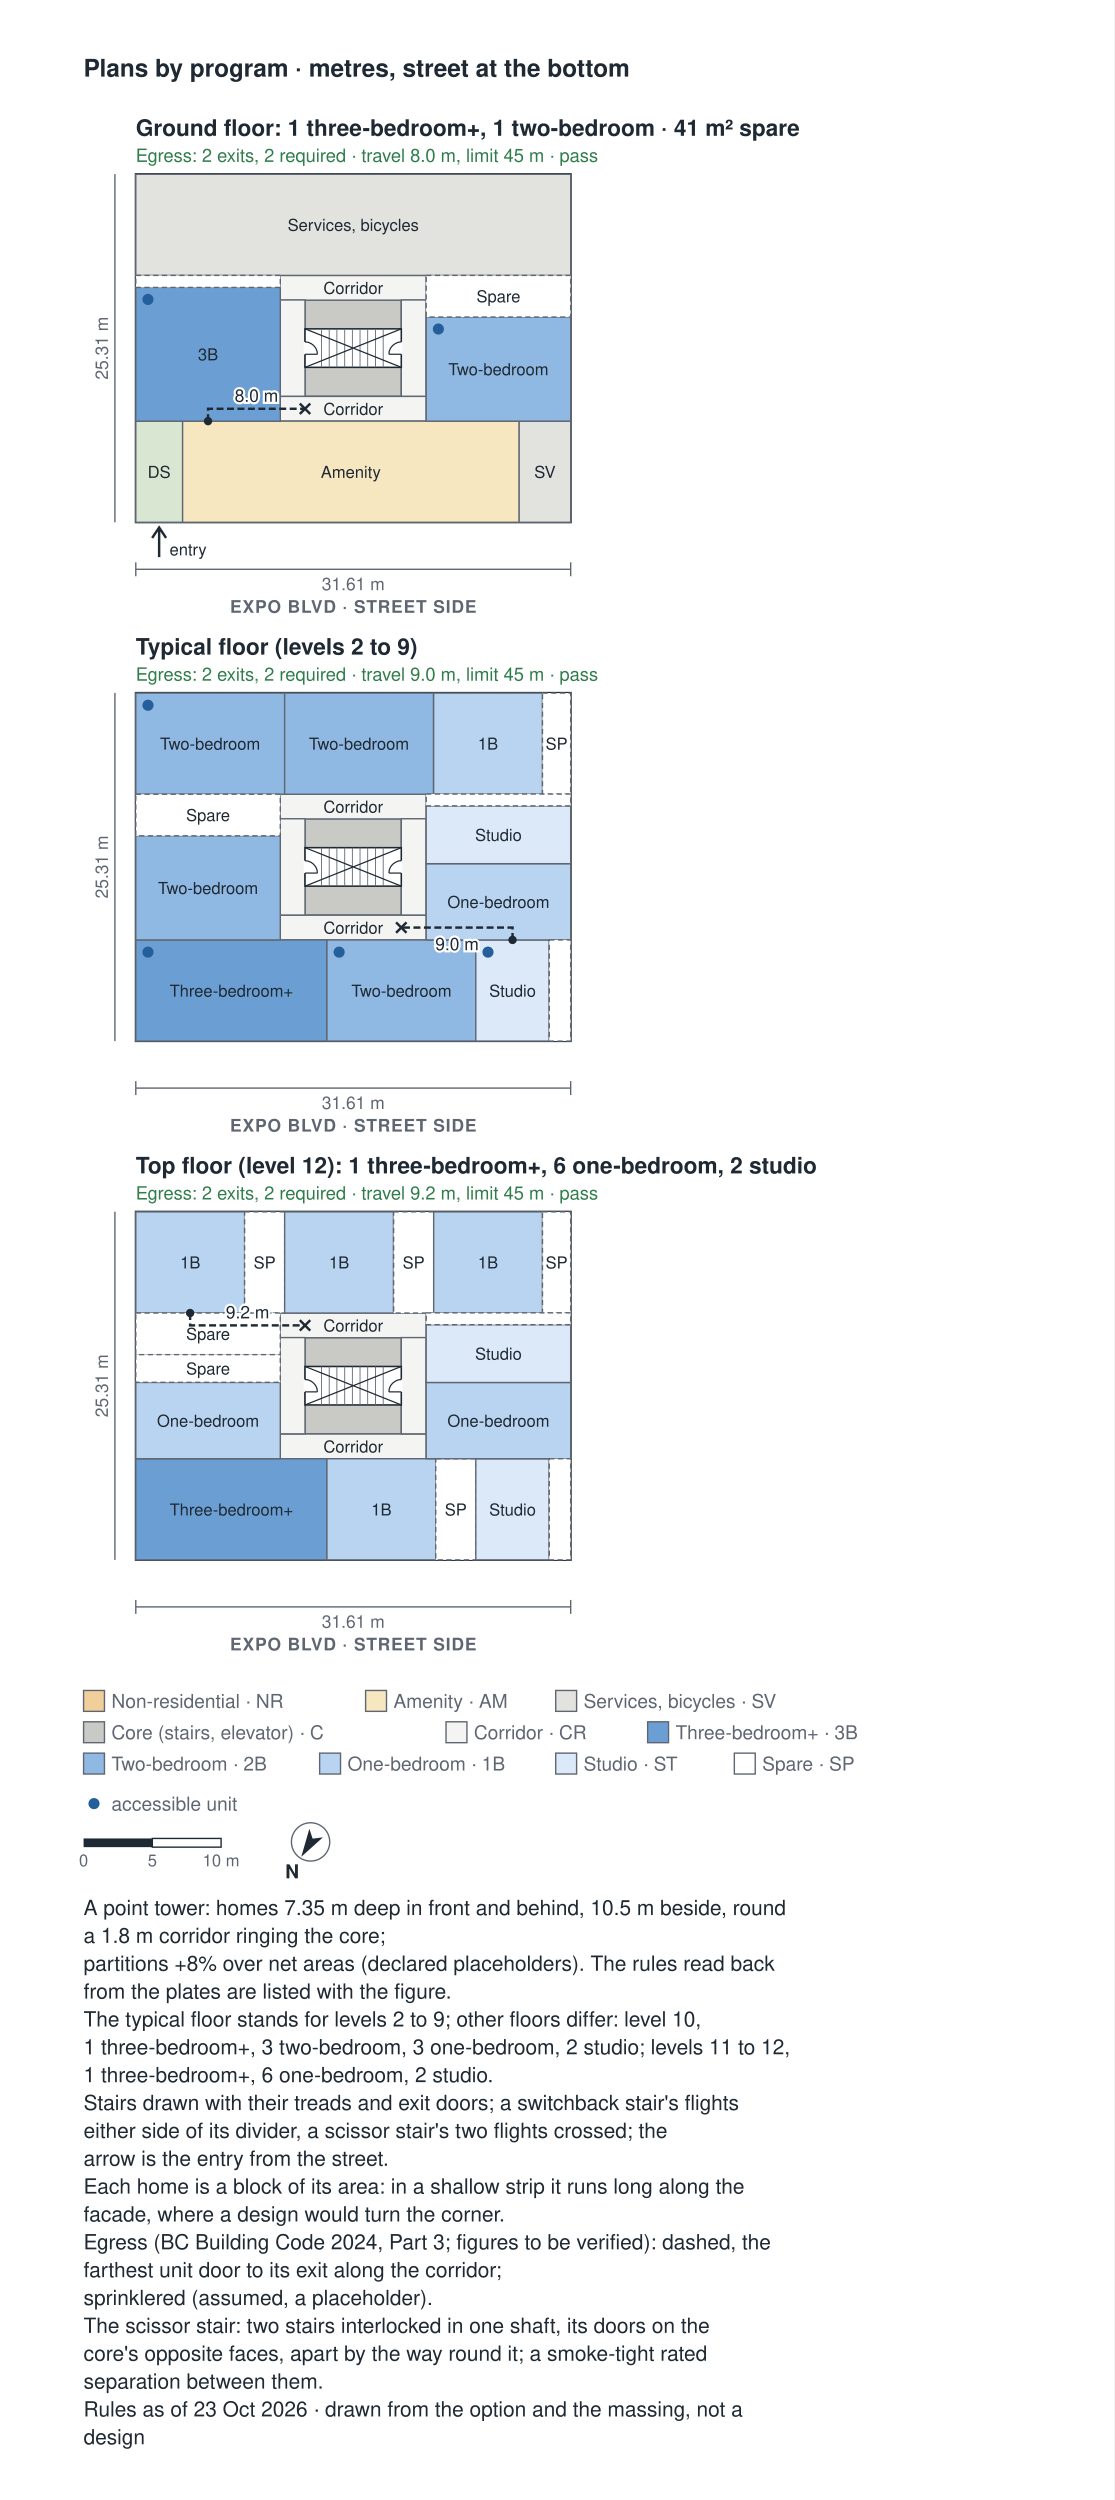
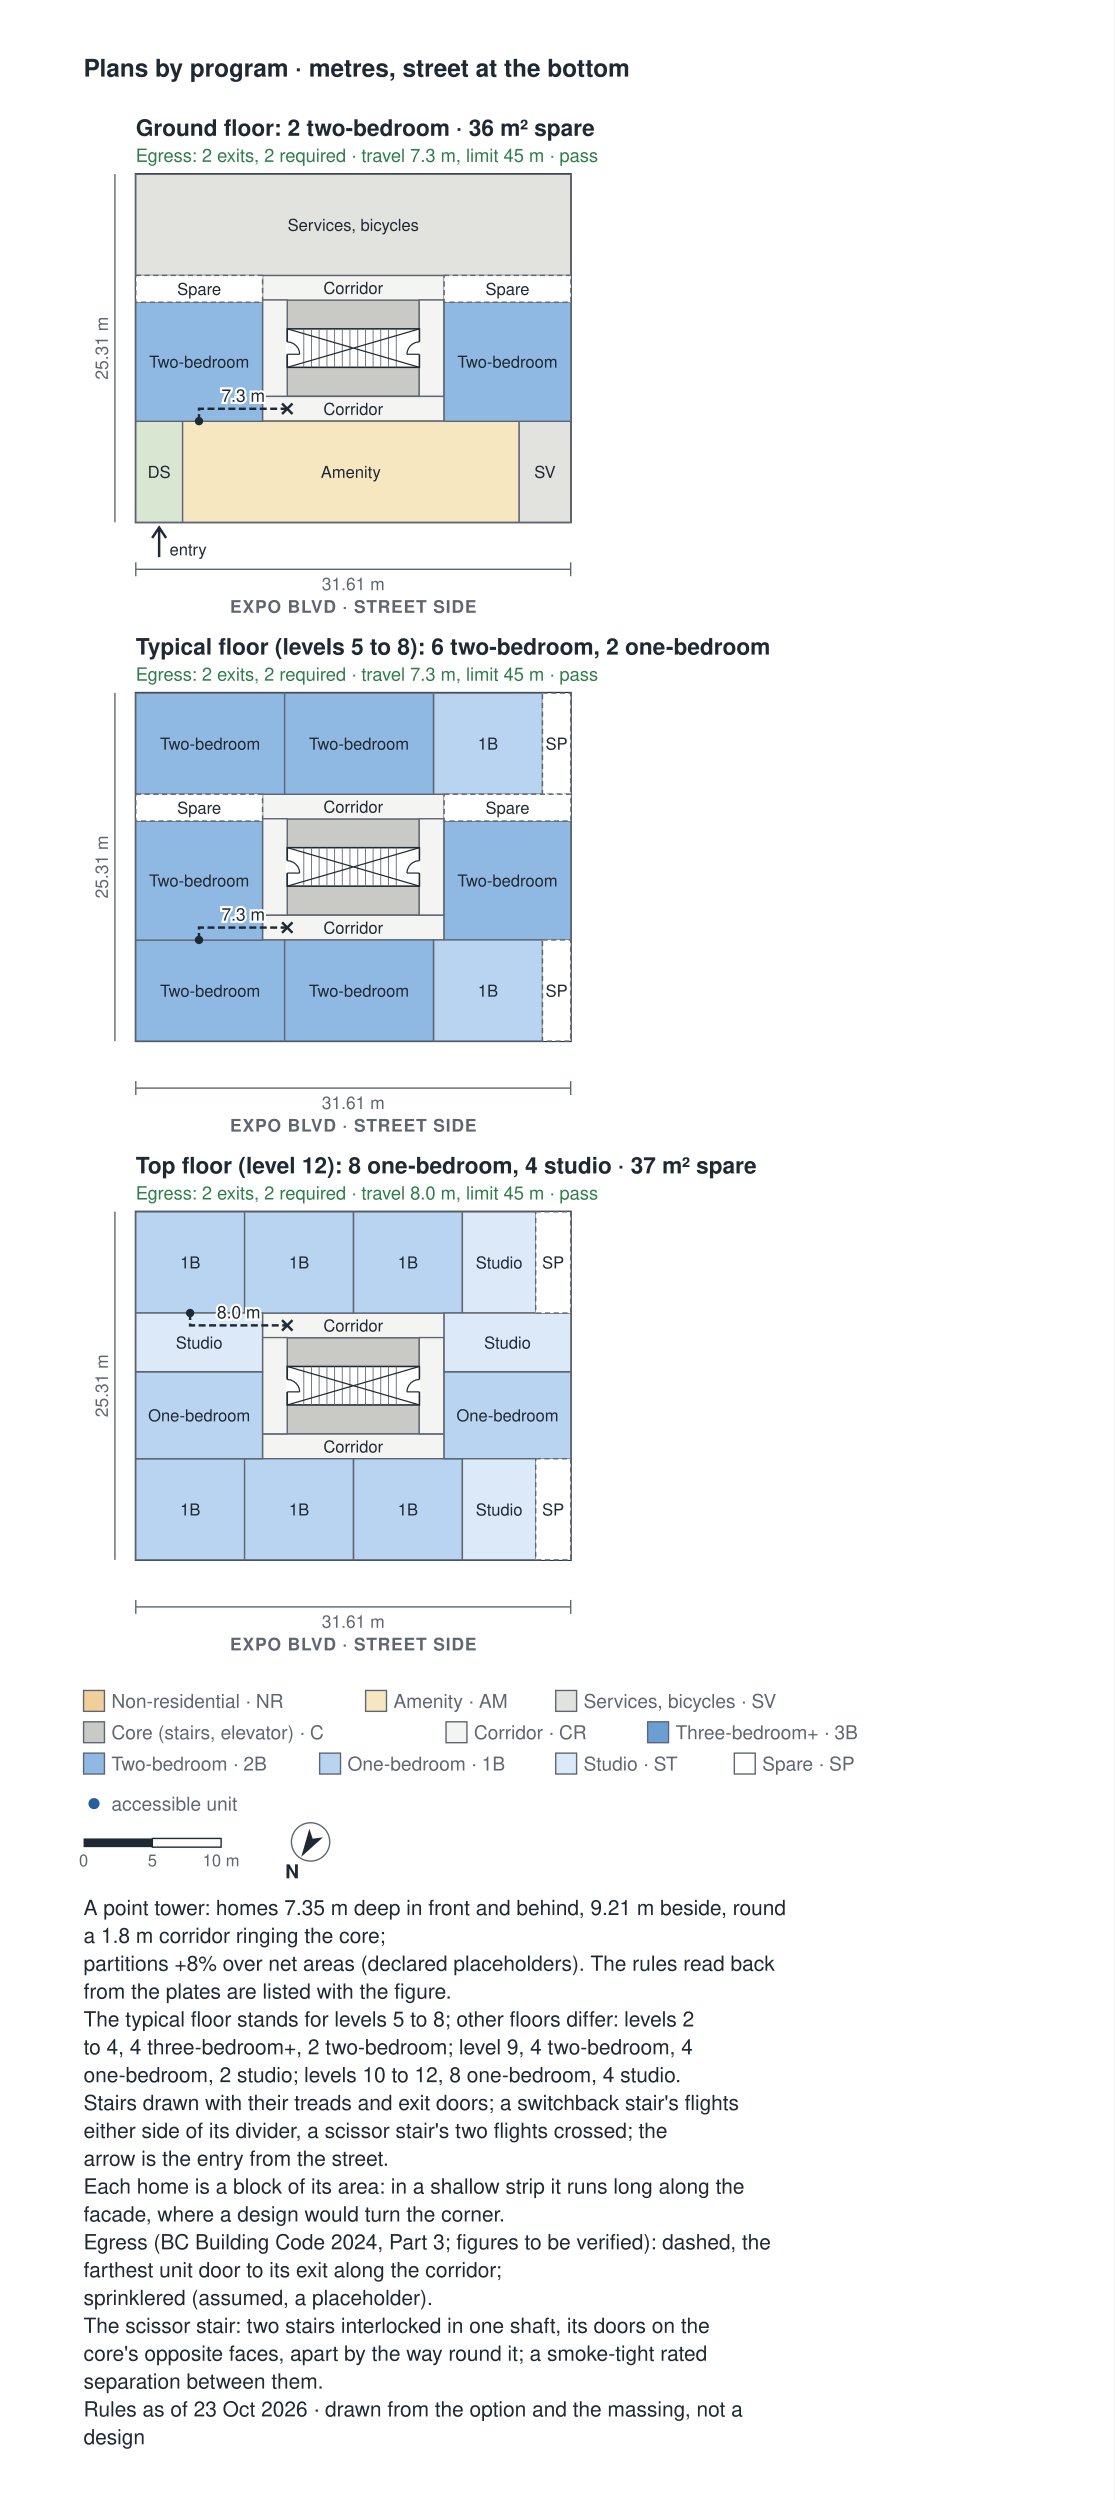
<svg xmlns="http://www.w3.org/2000/svg" width="640" height="1436" viewBox="0 0 640 1436" font-family="IBM Plex Sans, Helvetica, Arial, sans-serif" font-size="12" fill="#1f2933" role="img" aria-label="Floor plans by program">
  <rect width="100%" height="100%" fill="#ffffff" />
  <text x="48" y="44" font-size="14" font-weight="600">Plans by program · metres, street at the bottom</text>
-   <text x="78.0" y="78.0" font-size="13" font-weight="600">Ground floor: 1 three-bedroom+, 1 two-bedroom · 41 m² spare</text>
-   <text x="78.0" y="93.0" font-size="10.5" fill="#2f7d4a">Egress: 2 exits, 2 required · travel 8.0 m, limit 45 m · pass</text>
+   <text x="78.0" y="78.0" font-size="13" font-weight="600">Ground floor: 2 two-bedroom · 36 m² spare</text>
+   <text x="78.0" y="93.0" font-size="10.5" fill="#2f7d4a">Egress: 2 exits, 2 required · travel 7.3 m, limit 45 m · pass</text>
  <rect x="78.0" y="100.0" width="249.8" height="200.0" fill="#f4f4f2" stroke="#1f2933" stroke-width="1.2" />
-   <rect x="175.2" y="172.3" width="55.3" height="55.3" fill="#c9c9c5" stroke="#5f6672" stroke-width="0.8" />
-   <rect x="161.0" y="227.7" width="83.8" height="14.2" fill="#f4f4f2" stroke="#5f6672" stroke-width="0.8" />
-   <rect x="161.0" y="158.2" width="83.8" height="14.2" fill="#f4f4f2" stroke="#5f6672" stroke-width="0.8" />
-   <rect x="161.0" y="172.3" width="14.2" height="55.3" fill="#f4f4f2" stroke="#5f6672" stroke-width="0.8" />
-   <rect x="230.5" y="172.3" width="14.2" height="55.3" fill="#f4f4f2" stroke="#5f6672" stroke-width="0.8" />
+   <rect x="165.0" y="172.3" width="75.9" height="55.3" fill="#c9c9c5" stroke="#5f6672" stroke-width="0.8" />
+   <rect x="150.8" y="227.7" width="104.3" height="14.2" fill="#f4f4f2" stroke="#5f6672" stroke-width="0.8" />
+   <rect x="150.8" y="158.2" width="104.3" height="14.2" fill="#f4f4f2" stroke="#5f6672" stroke-width="0.8" />
+   <rect x="150.8" y="172.3" width="14.2" height="55.3" fill="#f4f4f2" stroke="#5f6672" stroke-width="0.8" />
+   <rect x="240.8" y="172.3" width="14.2" height="55.3" fill="#f4f4f2" stroke="#5f6672" stroke-width="0.8" />
  <rect x="78.0" y="241.9" width="26.9" height="58.1" fill="#d9e6d2" stroke="#5f6672" stroke-width="0.8" />
  <rect x="104.9" y="241.9" width="193.4" height="58.1" fill="#f6e7c1" stroke="#5f6672" stroke-width="0.8" />
  <rect x="78.0" y="100.1" width="249.8" height="58.1" fill="#e2e2df" stroke="#5f6672" stroke-width="0.8" />
  <rect x="298.2" y="241.9" width="29.6" height="58.1" fill="#e2e2df" stroke="#5f6672" stroke-width="0.8" />
-   <rect x="78.0" y="165.0" width="83.0" height="76.9" fill="#6b9fd4" stroke="#5f6672" stroke-width="0.8" />
-   <rect x="244.8" y="182.0" width="83.0" height="59.9" fill="#8fb8e3" stroke="#5f6672" stroke-width="0.8" />
-   <rect x="78.0" y="158.2" width="83.0" height="6.9" fill="#ffffff" stroke="#5f6672" stroke-width="0.8" stroke-dasharray="3 2" />
-   <rect x="244.8" y="158.2" width="83.0" height="23.9" fill="#ffffff" stroke="#5f6672" stroke-width="0.8" stroke-dasharray="3 2" />
-   <rect x="175.2" y="188.9" width="55.3" height="22.1" fill="#ffffff" stroke="#1f2933" stroke-width="0.9" />
-   <path d="M184.7 188.9v22.1M189.1 188.9v22.1M193.5 188.9v22.1M198.0 188.9v22.1M202.4 188.9v22.1M206.8 188.9v22.1M211.2 188.9v22.1M215.7 188.9v22.1M220.1 188.9v22.1" stroke="#5f6672" stroke-width="0.5" fill="none" />
-   <path d="M175.2 188.9L230.5 211.0M175.2 211.0L230.5 188.9" stroke="#1f2933" stroke-width="0.7" fill="none" />
-   <line x1="175.2" y1="203.5" x2="175.2" y2="196.4" stroke="#ffffff" stroke-width="1.6" />
-   <path d="M182.3 203.5L175.2 203.5M175.2 196.4L177.0 196.6L178.8 197.4L180.2 198.5L181.4 200.0L182.1 201.7L182.3 203.5" stroke="#1f2933" stroke-width="0.7" fill="none" />
-   <line x1="230.5" y1="203.5" x2="230.5" y2="196.4" stroke="#ffffff" stroke-width="1.6" />
-   <path d="M223.4 203.5L230.5 203.5M230.5 196.4L228.7 196.6L227.0 197.4L225.5 198.5L224.3 200.0L223.6 201.7L223.4 203.5" stroke="#1f2933" stroke-width="0.7" fill="none" />
+   <rect x="78.0" y="173.6" width="72.8" height="68.4" fill="#8fb8e3" stroke="#5f6672" stroke-width="0.8" />
+   <rect x="255.1" y="173.6" width="72.8" height="68.4" fill="#8fb8e3" stroke="#5f6672" stroke-width="0.8" />
+   <rect x="78.0" y="158.2" width="72.8" height="15.4" fill="#ffffff" stroke="#5f6672" stroke-width="0.8" stroke-dasharray="3 2" />
+   <rect x="255.1" y="158.2" width="72.8" height="15.4" fill="#ffffff" stroke="#5f6672" stroke-width="0.8" stroke-dasharray="3 2" />
+   <rect x="165.0" y="188.9" width="75.9" height="22.1" fill="#ffffff" stroke="#1f2933" stroke-width="0.9" />
+   <path d="M174.5 188.9v22.1M178.9 188.9v22.1M183.3 188.9v22.1M187.8 188.9v22.1M192.2 188.9v22.1M196.6 188.9v22.1M201.0 188.9v22.1M205.5 188.9v22.1M209.9 188.9v22.1M214.3 188.9v22.1M218.7 188.9v22.1M223.2 188.9v22.1M227.6 188.9v22.1" stroke="#5f6672" stroke-width="0.5" fill="none" />
+   <path d="M165.0 188.9L240.9 211.0M165.0 211.0L240.9 188.9" stroke="#1f2933" stroke-width="0.7" fill="none" />
+   <line x1="165.0" y1="203.5" x2="165.0" y2="196.4" stroke="#ffffff" stroke-width="1.6" />
+   <path d="M172.1 203.5L165.0 203.5M165.0 196.4L166.8 196.6L168.6 197.4L170.0 198.5L171.2 200.0L171.9 201.7L172.1 203.5" stroke="#1f2933" stroke-width="0.7" fill="none" />
+   <line x1="240.9" y1="203.5" x2="240.9" y2="196.4" stroke="#ffffff" stroke-width="1.6" />
+   <path d="M233.7 203.5L240.9 203.5M240.9 196.4L239.0 196.6L237.3 197.4L235.8 198.5L234.7 200.0L234.0 201.7L233.7 203.5" stroke="#1f2933" stroke-width="0.7" fill="none" />
  <text x="202.9" y="238.3" font-size="9.5" text-anchor="middle" fill="#1f2933">Corridor</text>
  <text x="202.9" y="168.8" font-size="9.5" text-anchor="middle" fill="#1f2933">Corridor</text>
  <text x="91.4" y="274.5" font-size="9.5" text-anchor="middle" fill="#1f2933">DS</text>
  <text x="201.5" y="274.5" font-size="9.5" text-anchor="middle" fill="#1f2933">Amenity</text>
  <text x="202.9" y="132.6" font-size="9.5" text-anchor="middle" fill="#1f2933">Services, bicycles</text>
  <text x="313.0" y="274.5" font-size="9.5" text-anchor="middle" fill="#1f2933">SV</text>
-   <circle cx="85.0" cy="172.0" r="3.2" fill="#245f9c" />
-   <text x="119.5" y="207.0" font-size="9.5" text-anchor="middle" fill="#1f2933">3B</text>
-   <circle cx="251.8" cy="189.0" r="3.2" fill="#245f9c" />
-   <text x="286.3" y="215.5" font-size="9.5" text-anchor="middle" fill="#1f2933">Two-bedroom</text>
-   <text x="286.3" y="173.6" font-size="9.5" text-anchor="middle" fill="#1f2933">Spare</text>
-   <polyline points="119.5,241.9 119.5,234.8 175.2,234.8" fill="none" stroke="#1f2933" stroke-width="1.4" stroke-dasharray="4 2" />
-   <circle cx="119.5" cy="241.9" r="2.4" fill="#1f2933" />
-   <path d="M 172.2 231.8 L 178.2 237.8 M 172.2 237.8 L 178.2 231.8" stroke="#1f2933" stroke-width="1.4" />
-   <text x="147.3" y="230.8" font-size="10" text-anchor="middle" fill="#1f2933" stroke="#ffffff" stroke-width="2.5" paint-order="stroke">8.0 m</text>
+   <text x="114.4" y="211.2" font-size="9.5" text-anchor="middle" fill="#1f2933">Two-bedroom</text>
+   <text x="291.5" y="211.2" font-size="9.5" text-anchor="middle" fill="#1f2933">Two-bedroom</text>
+   <text x="114.4" y="169.4" font-size="9.5" text-anchor="middle" fill="#1f2933">Spare</text>
+   <text x="291.5" y="169.4" font-size="9.5" text-anchor="middle" fill="#1f2933">Spare</text>
+   <polyline points="114.3,241.9 114.3,234.8 165.0,234.8" fill="none" stroke="#1f2933" stroke-width="1.4" stroke-dasharray="4 2" />
+   <circle cx="114.3" cy="241.9" r="2.4" fill="#1f2933" />
+   <path d="M 162.0 231.8 L 168.0 237.8 M 162.0 237.8 L 168.0 231.8" stroke="#1f2933" stroke-width="1.4" />
+   <text x="139.7" y="230.8" font-size="10" text-anchor="middle" fill="#1f2933" stroke="#ffffff" stroke-width="2.5" paint-order="stroke">7.3 m</text>
  <path d="M91.4 320.0V303.0M87.4 309.0L91.4 303.0L95.4 309.0" stroke="#1f2933" stroke-width="1.4" fill="none" />
  <text x="97.4" y="319.0" font-size="9.5" fill="#1f2933">entry</text>
  <path d="M78.0 327.0H327.8M78.0 323.0V331.0M327.8 323.0V331.0" stroke="#5f6672" stroke-width="0.8" fill="none" />
  <text x="202.9" y="339.0" font-size="10" text-anchor="middle" fill="#5f6672">31.61 m</text>
  <text x="202.9" y="352.0" font-size="10" font-weight="600" letter-spacing="0.5" text-anchor="middle" fill="#5f6672">EXPO BLVD · STREET SIDE</text>
  <line x1="66.0" y1="100.0" x2="66.0" y2="300.0" stroke="#5f6672" stroke-width="0.8" />
  <text x="62.0" y="200.0" font-size="10" text-anchor="middle" fill="#5f6672" transform="rotate(-90 62.0 200.0)">25.31 m</text>
-   <text x="78.0" y="376.0" font-size="13" font-weight="600">Typical floor (levels 2 to 9)</text>
-   <text x="78.0" y="391.0" font-size="10.5" fill="#2f7d4a">Egress: 2 exits, 2 required · travel 9.0 m, limit 45 m · pass</text>
+   <text x="78.0" y="376.0" font-size="13" font-weight="600">Typical floor (levels 5 to 8): 6 two-bedroom, 2 one-bedroom</text>
+   <text x="78.0" y="391.0" font-size="10.5" fill="#2f7d4a">Egress: 2 exits, 2 required · travel 7.3 m, limit 45 m · pass</text>
  <rect x="78.0" y="398.0" width="249.8" height="200.0" fill="#f4f4f2" stroke="#1f2933" stroke-width="1.2" />
-   <rect x="175.2" y="470.3" width="55.3" height="55.3" fill="#c9c9c5" stroke="#5f6672" stroke-width="0.8" />
-   <rect x="161.0" y="525.7" width="83.8" height="14.2" fill="#f4f4f2" stroke="#5f6672" stroke-width="0.8" />
-   <rect x="161.0" y="456.2" width="83.8" height="14.2" fill="#f4f4f2" stroke="#5f6672" stroke-width="0.8" />
-   <rect x="161.0" y="470.3" width="14.2" height="55.3" fill="#f4f4f2" stroke="#5f6672" stroke-width="0.8" />
-   <rect x="230.5" y="470.3" width="14.2" height="55.3" fill="#f4f4f2" stroke="#5f6672" stroke-width="0.8" />
-   <rect x="78.0" y="539.9" width="109.8" height="58.1" fill="#6b9fd4" stroke="#5f6672" stroke-width="0.8" />
-   <rect x="187.8" y="539.9" width="85.5" height="58.1" fill="#8fb8e3" stroke="#5f6672" stroke-width="0.8" />
-   <rect x="273.3" y="539.9" width="42.1" height="58.1" fill="#dbe9f8" stroke="#5f6672" stroke-width="0.8" />
+   <rect x="165.0" y="470.3" width="75.9" height="55.3" fill="#c9c9c5" stroke="#5f6672" stroke-width="0.8" />
+   <rect x="150.8" y="525.7" width="104.3" height="14.2" fill="#f4f4f2" stroke="#5f6672" stroke-width="0.8" />
+   <rect x="150.8" y="456.2" width="104.3" height="14.2" fill="#f4f4f2" stroke="#5f6672" stroke-width="0.8" />
+   <rect x="150.8" y="470.3" width="14.2" height="55.3" fill="#f4f4f2" stroke="#5f6672" stroke-width="0.8" />
+   <rect x="240.8" y="470.3" width="14.2" height="55.3" fill="#f4f4f2" stroke="#5f6672" stroke-width="0.8" />
+   <rect x="78.0" y="539.9" width="85.5" height="58.1" fill="#8fb8e3" stroke="#5f6672" stroke-width="0.8" />
+   <rect x="163.5" y="539.9" width="85.5" height="58.1" fill="#8fb8e3" stroke="#5f6672" stroke-width="0.8" />
  <rect x="78.0" y="398.1" width="85.5" height="58.1" fill="#8fb8e3" stroke="#5f6672" stroke-width="0.8" />
  <rect x="163.5" y="398.1" width="85.5" height="58.1" fill="#8fb8e3" stroke="#5f6672" stroke-width="0.8" />
+   <rect x="78.0" y="471.6" width="72.8" height="68.4" fill="#8fb8e3" stroke="#5f6672" stroke-width="0.8" />
+   <rect x="255.1" y="471.6" width="72.8" height="68.4" fill="#8fb8e3" stroke="#5f6672" stroke-width="0.8" />
+   <rect x="249.1" y="539.9" width="62.5" height="58.1" fill="#b9d4f0" stroke="#5f6672" stroke-width="0.8" />
  <rect x="249.1" y="398.1" width="62.5" height="58.1" fill="#b9d4f0" stroke="#5f6672" stroke-width="0.8" />
-   <rect x="78.0" y="480.0" width="83.0" height="59.9" fill="#8fb8e3" stroke="#5f6672" stroke-width="0.8" />
-   <rect x="244.8" y="496.1" width="83.0" height="43.8" fill="#b9d4f0" stroke="#5f6672" stroke-width="0.8" />
-   <rect x="244.8" y="462.9" width="83.0" height="33.2" fill="#dbe9f8" stroke="#5f6672" stroke-width="0.8" />
-   <rect x="315.5" y="539.9" width="12.3" height="58.1" fill="#ffffff" stroke="#5f6672" stroke-width="0.8" stroke-dasharray="3 2" />
+   <rect x="311.6" y="539.9" width="16.2" height="58.1" fill="#ffffff" stroke="#5f6672" stroke-width="0.8" stroke-dasharray="3 2" />
  <rect x="311.6" y="398.1" width="16.2" height="58.1" fill="#ffffff" stroke="#5f6672" stroke-width="0.8" stroke-dasharray="3 2" />
-   <rect x="78.0" y="456.2" width="83.0" height="23.9" fill="#ffffff" stroke="#5f6672" stroke-width="0.8" stroke-dasharray="3 2" />
-   <rect x="244.8" y="456.1" width="83.0" height="6.8" fill="#ffffff" stroke="#5f6672" stroke-width="0.8" stroke-dasharray="3 2" />
-   <rect x="175.2" y="486.9" width="55.3" height="22.1" fill="#ffffff" stroke="#1f2933" stroke-width="0.9" />
-   <path d="M184.7 486.9v22.1M189.1 486.9v22.1M193.5 486.9v22.1M198.0 486.9v22.1M202.4 486.9v22.1M206.8 486.9v22.1M211.2 486.9v22.1M215.7 486.9v22.1M220.1 486.9v22.1" stroke="#5f6672" stroke-width="0.5" fill="none" />
-   <path d="M175.2 486.9L230.5 509.0M175.2 509.0L230.5 486.9" stroke="#1f2933" stroke-width="0.7" fill="none" />
-   <line x1="175.2" y1="501.5" x2="175.2" y2="494.4" stroke="#ffffff" stroke-width="1.6" />
-   <path d="M182.3 501.5L175.2 501.5M175.2 494.4L177.0 494.6L178.8 495.4L180.2 496.5L181.4 498.0L182.1 499.7L182.3 501.5" stroke="#1f2933" stroke-width="0.7" fill="none" />
-   <line x1="230.5" y1="501.5" x2="230.5" y2="494.4" stroke="#ffffff" stroke-width="1.6" />
-   <path d="M223.4 501.5L230.5 501.5M230.5 494.4L228.7 494.6L227.0 495.4L225.5 496.5L224.3 498.0L223.6 499.7L223.4 501.5" stroke="#1f2933" stroke-width="0.7" fill="none" />
+   <rect x="78.0" y="456.2" width="72.8" height="15.4" fill="#ffffff" stroke="#5f6672" stroke-width="0.8" stroke-dasharray="3 2" />
+   <rect x="255.1" y="456.2" width="72.8" height="15.4" fill="#ffffff" stroke="#5f6672" stroke-width="0.8" stroke-dasharray="3 2" />
+   <rect x="165.0" y="486.9" width="75.9" height="22.1" fill="#ffffff" stroke="#1f2933" stroke-width="0.9" />
+   <path d="M174.5 486.9v22.1M178.9 486.9v22.1M183.3 486.9v22.1M187.8 486.9v22.1M192.2 486.9v22.1M196.6 486.9v22.1M201.0 486.9v22.1M205.5 486.9v22.1M209.9 486.9v22.1M214.3 486.9v22.1M218.7 486.9v22.1M223.2 486.9v22.1M227.6 486.9v22.1" stroke="#5f6672" stroke-width="0.5" fill="none" />
+   <path d="M165.0 486.9L240.9 509.0M165.0 509.0L240.9 486.9" stroke="#1f2933" stroke-width="0.7" fill="none" />
+   <line x1="165.0" y1="501.5" x2="165.0" y2="494.4" stroke="#ffffff" stroke-width="1.6" />
+   <path d="M172.1 501.5L165.0 501.5M165.0 494.4L166.8 494.6L168.6 495.4L170.0 496.5L171.2 498.0L171.9 499.7L172.1 501.5" stroke="#1f2933" stroke-width="0.7" fill="none" />
+   <line x1="240.9" y1="501.5" x2="240.9" y2="494.4" stroke="#ffffff" stroke-width="1.6" />
+   <path d="M233.7 501.5L240.9 501.5M240.9 494.4L239.0 494.6L237.3 495.4L235.8 496.5L234.7 498.0L234.0 499.7L233.7 501.5" stroke="#1f2933" stroke-width="0.7" fill="none" />
  <text x="202.9" y="536.3" font-size="9.5" text-anchor="middle" fill="#1f2933">Corridor</text>
  <text x="202.9" y="466.8" font-size="9.5" text-anchor="middle" fill="#1f2933">Corridor</text>
-   <circle cx="85.0" cy="546.9" r="3.2" fill="#245f9c" />
-   <text x="132.9" y="572.5" font-size="9.5" text-anchor="middle" fill="#1f2933">Three-bedroom+</text>
-   <circle cx="194.8" cy="546.9" r="3.2" fill="#245f9c" />
-   <text x="230.6" y="572.5" font-size="9.5" text-anchor="middle" fill="#1f2933">Two-bedroom</text>
-   <circle cx="280.3" cy="546.9" r="3.2" fill="#245f9c" />
-   <text x="294.4" y="572.5" font-size="9.5" text-anchor="middle" fill="#1f2933">Studio</text>
-   <circle cx="85.0" cy="405.1" r="3.2" fill="#245f9c" />
+   <text x="120.7" y="572.5" font-size="9.5" text-anchor="middle" fill="#1f2933">Two-bedroom</text>
+   <text x="206.2" y="572.5" font-size="9.5" text-anchor="middle" fill="#1f2933">Two-bedroom</text>
  <text x="120.7" y="430.6" font-size="9.5" text-anchor="middle" fill="#1f2933">Two-bedroom</text>
  <text x="206.2" y="430.6" font-size="9.5" text-anchor="middle" fill="#1f2933">Two-bedroom</text>
+   <text x="114.4" y="509.2" font-size="9.5" text-anchor="middle" fill="#1f2933">Two-bedroom</text>
+   <text x="291.5" y="509.2" font-size="9.5" text-anchor="middle" fill="#1f2933">Two-bedroom</text>
+   <text x="280.3" y="572.5" font-size="9.5" text-anchor="middle" fill="#1f2933">1B</text>
  <text x="280.3" y="430.6" font-size="9.5" text-anchor="middle" fill="#1f2933">1B</text>
-   <text x="119.5" y="513.5" font-size="9.5" text-anchor="middle" fill="#1f2933">Two-bedroom</text>
-   <text x="286.3" y="521.5" font-size="9.5" text-anchor="middle" fill="#1f2933">One-bedroom</text>
-   <text x="286.3" y="483.0" font-size="9.5" text-anchor="middle" fill="#1f2933">Studio</text>
+   <text x="319.7" y="572.5" font-size="9.5" text-anchor="middle" fill="#1f2933">SP</text>
  <text x="319.7" y="430.6" font-size="9.5" text-anchor="middle" fill="#1f2933">SP</text>
-   <text x="119.5" y="471.6" font-size="9.5" text-anchor="middle" fill="#1f2933">Spare</text>
-   <polyline points="294.4,539.9 294.4,532.8 230.5,532.8" fill="none" stroke="#1f2933" stroke-width="1.4" stroke-dasharray="4 2" />
-   <circle cx="294.4" cy="539.9" r="2.4" fill="#1f2933" />
-   <path d="M 227.5 529.8 L 233.5 535.8 M 227.5 535.8 L 233.5 529.8" stroke="#1f2933" stroke-width="1.4" />
-   <text x="262.5" y="545.8" font-size="10" text-anchor="middle" fill="#1f2933" stroke="#ffffff" stroke-width="2.5" paint-order="stroke">9.0 m</text>
+   <text x="114.4" y="467.4" font-size="9.5" text-anchor="middle" fill="#1f2933">Spare</text>
+   <text x="291.5" y="467.4" font-size="9.5" text-anchor="middle" fill="#1f2933">Spare</text>
+   <polyline points="114.3,539.9 114.3,532.8 165.0,532.8" fill="none" stroke="#1f2933" stroke-width="1.4" stroke-dasharray="4 2" />
+   <circle cx="114.3" cy="539.9" r="2.4" fill="#1f2933" />
+   <path d="M 162.0 529.8 L 168.0 535.8 M 162.0 535.8 L 168.0 529.8" stroke="#1f2933" stroke-width="1.4" />
+   <text x="139.7" y="528.8" font-size="10" text-anchor="middle" fill="#1f2933" stroke="#ffffff" stroke-width="2.5" paint-order="stroke">7.3 m</text>
  <path d="M78.0 625.0H327.8M78.0 621.0V629.0M327.8 621.0V629.0" stroke="#5f6672" stroke-width="0.8" fill="none" />
  <text x="202.9" y="637.0" font-size="10" text-anchor="middle" fill="#5f6672">31.61 m</text>
  <text x="202.9" y="650.0" font-size="10" font-weight="600" letter-spacing="0.5" text-anchor="middle" fill="#5f6672">EXPO BLVD · STREET SIDE</text>
  <line x1="66.0" y1="398.0" x2="66.0" y2="598.0" stroke="#5f6672" stroke-width="0.8" />
  <text x="62.0" y="498.0" font-size="10" text-anchor="middle" fill="#5f6672" transform="rotate(-90 62.0 498.0)">25.31 m</text>
-   <text x="78.0" y="674.0" font-size="13" font-weight="600">Top floor (level 12): 1 three-bedroom+, 6 one-bedroom, 2 studio</text>
-   <text x="78.0" y="689.0" font-size="10.5" fill="#2f7d4a">Egress: 2 exits, 2 required · travel 9.2 m, limit 45 m · pass</text>
+   <text x="78.0" y="674.0" font-size="13" font-weight="600">Top floor (level 12): 8 one-bedroom, 4 studio · 37 m² spare</text>
+   <text x="78.0" y="689.0" font-size="10.5" fill="#2f7d4a">Egress: 2 exits, 2 required · travel 8.0 m, limit 45 m · pass</text>
  <rect x="78.0" y="696.0" width="249.8" height="200.0" fill="#f4f4f2" stroke="#1f2933" stroke-width="1.2" />
-   <rect x="175.2" y="768.3" width="55.3" height="55.3" fill="#c9c9c5" stroke="#5f6672" stroke-width="0.8" />
-   <rect x="161.0" y="823.7" width="83.8" height="14.2" fill="#f4f4f2" stroke="#5f6672" stroke-width="0.8" />
-   <rect x="161.0" y="754.2" width="83.8" height="14.2" fill="#f4f4f2" stroke="#5f6672" stroke-width="0.8" />
-   <rect x="161.0" y="768.3" width="14.2" height="55.3" fill="#f4f4f2" stroke="#5f6672" stroke-width="0.8" />
-   <rect x="230.5" y="768.3" width="14.2" height="55.3" fill="#f4f4f2" stroke="#5f6672" stroke-width="0.8" />
-   <rect x="78.0" y="837.9" width="109.8" height="58.1" fill="#6b9fd4" stroke="#5f6672" stroke-width="0.8" />
-   <rect x="187.8" y="837.9" width="62.5" height="58.1" fill="#b9d4f0" stroke="#5f6672" stroke-width="0.8" />
-   <rect x="250.3" y="837.9" width="23.0" height="58.1" fill="#ffffff" stroke="#5f6672" stroke-width="0.8" stroke-dasharray="3 2" />
-   <rect x="273.3" y="837.9" width="42.1" height="58.1" fill="#dbe9f8" stroke="#5f6672" stroke-width="0.8" />
+   <rect x="165.0" y="768.3" width="75.9" height="55.3" fill="#c9c9c5" stroke="#5f6672" stroke-width="0.8" />
+   <rect x="150.8" y="823.7" width="104.3" height="14.2" fill="#f4f4f2" stroke="#5f6672" stroke-width="0.8" />
+   <rect x="150.8" y="754.2" width="104.3" height="14.2" fill="#f4f4f2" stroke="#5f6672" stroke-width="0.8" />
+   <rect x="150.8" y="768.3" width="14.2" height="55.3" fill="#f4f4f2" stroke="#5f6672" stroke-width="0.8" />
+   <rect x="240.8" y="768.3" width="14.2" height="55.3" fill="#f4f4f2" stroke="#5f6672" stroke-width="0.8" />
+   <rect x="78.0" y="837.9" width="62.5" height="58.1" fill="#b9d4f0" stroke="#5f6672" stroke-width="0.8" />
+   <rect x="140.5" y="837.9" width="62.5" height="58.1" fill="#b9d4f0" stroke="#5f6672" stroke-width="0.8" />
+   <rect x="203.1" y="837.9" width="62.5" height="58.1" fill="#b9d4f0" stroke="#5f6672" stroke-width="0.8" />
  <rect x="78.0" y="696.1" width="62.5" height="58.1" fill="#b9d4f0" stroke="#5f6672" stroke-width="0.8" />
-   <rect x="140.5" y="696.1" width="23.0" height="58.1" fill="#ffffff" stroke="#5f6672" stroke-width="0.8" stroke-dasharray="3 2" />
-   <rect x="163.5" y="696.1" width="62.5" height="58.1" fill="#b9d4f0" stroke="#5f6672" stroke-width="0.8" />
-   <rect x="226.1" y="696.1" width="23.0" height="58.1" fill="#ffffff" stroke="#5f6672" stroke-width="0.8" stroke-dasharray="3 2" />
-   <rect x="249.1" y="696.1" width="62.5" height="58.1" fill="#b9d4f0" stroke="#5f6672" stroke-width="0.8" />
-   <rect x="78.0" y="794.1" width="83.0" height="43.8" fill="#b9d4f0" stroke="#5f6672" stroke-width="0.8" />
-   <rect x="78.0" y="777.9" width="83.0" height="16.1" fill="#ffffff" stroke="#5f6672" stroke-width="0.8" stroke-dasharray="3 2" />
-   <rect x="244.8" y="794.1" width="83.0" height="43.8" fill="#b9d4f0" stroke="#5f6672" stroke-width="0.8" />
-   <rect x="244.8" y="760.9" width="83.0" height="33.2" fill="#dbe9f8" stroke="#5f6672" stroke-width="0.8" />
-   <rect x="315.5" y="837.9" width="12.3" height="58.1" fill="#ffffff" stroke="#5f6672" stroke-width="0.8" stroke-dasharray="3 2" />
-   <rect x="311.6" y="696.1" width="16.2" height="58.1" fill="#ffffff" stroke="#5f6672" stroke-width="0.8" stroke-dasharray="3 2" />
-   <rect x="78.0" y="754.2" width="83.0" height="23.9" fill="#ffffff" stroke="#5f6672" stroke-width="0.8" stroke-dasharray="3 2" />
-   <rect x="244.8" y="754.1" width="83.0" height="6.8" fill="#ffffff" stroke="#5f6672" stroke-width="0.8" stroke-dasharray="3 2" />
-   <rect x="175.2" y="784.9" width="55.3" height="22.1" fill="#ffffff" stroke="#1f2933" stroke-width="0.9" />
-   <path d="M184.7 784.9v22.1M189.1 784.9v22.1M193.5 784.9v22.1M198.0 784.9v22.1M202.4 784.9v22.1M206.8 784.9v22.1M211.2 784.9v22.1M215.7 784.9v22.1M220.1 784.9v22.1" stroke="#5f6672" stroke-width="0.5" fill="none" />
-   <path d="M175.2 784.9L230.5 807.0M175.2 807.0L230.5 784.9" stroke="#1f2933" stroke-width="0.7" fill="none" />
-   <line x1="175.2" y1="799.5" x2="175.2" y2="792.4" stroke="#ffffff" stroke-width="1.6" />
-   <path d="M182.3 799.5L175.2 799.5M175.2 792.4L177.0 792.6L178.8 793.4L180.2 794.5L181.4 796.0L182.1 797.7L182.3 799.5" stroke="#1f2933" stroke-width="0.7" fill="none" />
-   <line x1="230.5" y1="799.5" x2="230.5" y2="792.4" stroke="#ffffff" stroke-width="1.6" />
-   <path d="M223.4 799.5L230.5 799.5M230.5 792.4L228.7 792.6L227.0 793.4L225.5 794.5L224.3 796.0L223.6 797.7L223.4 799.5" stroke="#1f2933" stroke-width="0.7" fill="none" />
+   <rect x="140.5" y="696.1" width="62.5" height="58.1" fill="#b9d4f0" stroke="#5f6672" stroke-width="0.8" />
+   <rect x="203.1" y="696.1" width="62.5" height="58.1" fill="#b9d4f0" stroke="#5f6672" stroke-width="0.8" />
+   <rect x="78.0" y="788.0" width="72.8" height="49.9" fill="#b9d4f0" stroke="#5f6672" stroke-width="0.8" />
+   <rect x="255.1" y="788.0" width="72.8" height="49.9" fill="#b9d4f0" stroke="#5f6672" stroke-width="0.8" />
+   <rect x="265.6" y="837.9" width="42.1" height="58.1" fill="#dbe9f8" stroke="#5f6672" stroke-width="0.8" />
+   <rect x="265.6" y="696.1" width="42.1" height="58.1" fill="#dbe9f8" stroke="#5f6672" stroke-width="0.8" />
+   <rect x="78.0" y="754.2" width="72.8" height="33.7" fill="#dbe9f8" stroke="#5f6672" stroke-width="0.8" />
+   <rect x="255.1" y="754.2" width="72.8" height="33.7" fill="#dbe9f8" stroke="#5f6672" stroke-width="0.8" />
+   <rect x="307.7" y="837.9" width="20.1" height="58.1" fill="#ffffff" stroke="#5f6672" stroke-width="0.8" stroke-dasharray="3 2" />
+   <rect x="307.7" y="696.1" width="20.1" height="58.1" fill="#ffffff" stroke="#5f6672" stroke-width="0.8" stroke-dasharray="3 2" />
+   <rect x="165.0" y="784.9" width="75.9" height="22.1" fill="#ffffff" stroke="#1f2933" stroke-width="0.9" />
+   <path d="M174.5 784.9v22.1M178.9 784.9v22.1M183.3 784.9v22.1M187.8 784.9v22.1M192.2 784.9v22.1M196.6 784.9v22.1M201.0 784.9v22.1M205.5 784.9v22.1M209.9 784.9v22.1M214.3 784.9v22.1M218.7 784.9v22.1M223.2 784.9v22.1M227.6 784.9v22.1" stroke="#5f6672" stroke-width="0.5" fill="none" />
+   <path d="M165.0 784.9L240.9 807.0M165.0 807.0L240.9 784.9" stroke="#1f2933" stroke-width="0.7" fill="none" />
+   <line x1="165.0" y1="799.5" x2="165.0" y2="792.4" stroke="#ffffff" stroke-width="1.6" />
+   <path d="M172.1 799.5L165.0 799.5M165.0 792.4L166.8 792.6L168.6 793.4L170.0 794.5L171.2 796.0L171.9 797.7L172.1 799.5" stroke="#1f2933" stroke-width="0.7" fill="none" />
+   <line x1="240.9" y1="799.5" x2="240.9" y2="792.4" stroke="#ffffff" stroke-width="1.6" />
+   <path d="M233.7 799.5L240.9 799.5M240.9 792.4L239.0 792.6L237.3 793.4L235.8 794.5L234.7 796.0L234.0 797.7L233.7 799.5" stroke="#1f2933" stroke-width="0.7" fill="none" />
  <text x="202.9" y="834.3" font-size="9.5" text-anchor="middle" fill="#1f2933">Corridor</text>
  <text x="202.9" y="764.8" font-size="9.5" text-anchor="middle" fill="#1f2933">Corridor</text>
-   <text x="132.9" y="870.5" font-size="9.5" text-anchor="middle" fill="#1f2933">Three-bedroom+</text>
-   <text x="219.1" y="870.5" font-size="9.5" text-anchor="middle" fill="#1f2933">1B</text>
-   <text x="261.8" y="870.5" font-size="9.5" text-anchor="middle" fill="#1f2933">SP</text>
-   <text x="294.4" y="870.5" font-size="9.5" text-anchor="middle" fill="#1f2933">Studio</text>
+   <text x="109.3" y="870.5" font-size="9.5" text-anchor="middle" fill="#1f2933">1B</text>
+   <text x="171.8" y="870.5" font-size="9.5" text-anchor="middle" fill="#1f2933">1B</text>
+   <text x="234.3" y="870.5" font-size="9.5" text-anchor="middle" fill="#1f2933">1B</text>
  <text x="109.3" y="728.6" font-size="9.5" text-anchor="middle" fill="#1f2933">1B</text>
-   <text x="152.0" y="728.6" font-size="9.5" text-anchor="middle" fill="#1f2933">SP</text>
-   <text x="194.8" y="728.6" font-size="9.5" text-anchor="middle" fill="#1f2933">1B</text>
-   <text x="237.6" y="728.6" font-size="9.5" text-anchor="middle" fill="#1f2933">SP</text>
-   <text x="280.3" y="728.6" font-size="9.5" text-anchor="middle" fill="#1f2933">1B</text>
-   <text x="119.5" y="819.5" font-size="9.5" text-anchor="middle" fill="#1f2933">One-bedroom</text>
-   <text x="119.5" y="789.5" font-size="9.5" text-anchor="middle" fill="#1f2933">Spare</text>
-   <text x="286.3" y="819.5" font-size="9.5" text-anchor="middle" fill="#1f2933">One-bedroom</text>
-   <text x="286.3" y="781.0" font-size="9.5" text-anchor="middle" fill="#1f2933">Studio</text>
-   <text x="319.7" y="728.6" font-size="9.5" text-anchor="middle" fill="#1f2933">SP</text>
-   <text x="119.5" y="769.6" font-size="9.5" text-anchor="middle" fill="#1f2933">Spare</text>
-   <polyline points="109.2,754.2 109.2,761.3 175.2,761.3" fill="none" stroke="#1f2933" stroke-width="1.4" stroke-dasharray="4 2" />
+   <text x="171.8" y="728.6" font-size="9.5" text-anchor="middle" fill="#1f2933">1B</text>
+   <text x="234.3" y="728.6" font-size="9.5" text-anchor="middle" fill="#1f2933">1B</text>
+   <text x="114.4" y="816.4" font-size="9.5" text-anchor="middle" fill="#1f2933">One-bedroom</text>
+   <text x="291.5" y="816.4" font-size="9.5" text-anchor="middle" fill="#1f2933">One-bedroom</text>
+   <text x="286.7" y="870.5" font-size="9.5" text-anchor="middle" fill="#1f2933">Studio</text>
+   <text x="286.7" y="728.6" font-size="9.5" text-anchor="middle" fill="#1f2933">Studio</text>
+   <text x="114.4" y="774.6" font-size="9.5" text-anchor="middle" fill="#1f2933">Studio</text>
+   <text x="291.5" y="774.6" font-size="9.5" text-anchor="middle" fill="#1f2933">Studio</text>
+   <text x="317.7" y="870.5" font-size="9.5" text-anchor="middle" fill="#1f2933">SP</text>
+   <text x="317.7" y="728.6" font-size="9.5" text-anchor="middle" fill="#1f2933">SP</text>
+   <polyline points="109.2,754.2 109.2,761.3 165.0,761.3" fill="none" stroke="#1f2933" stroke-width="1.4" stroke-dasharray="4 2" />
  <circle cx="109.2" cy="754.2" r="2.4" fill="#1f2933" />
-   <path d="M 172.2 758.3 L 178.2 764.3 M 172.2 764.3 L 178.2 758.3" stroke="#1f2933" stroke-width="1.4" />
-   <text x="142.2" y="757.3" font-size="10" text-anchor="middle" fill="#1f2933" stroke="#ffffff" stroke-width="2.5" paint-order="stroke">9.2 m</text>
+   <path d="M 162.0 758.3 L 168.0 764.3 M 162.0 764.3 L 168.0 758.3" stroke="#1f2933" stroke-width="1.4" />
+   <text x="137.1" y="757.3" font-size="10" text-anchor="middle" fill="#1f2933" stroke="#ffffff" stroke-width="2.5" paint-order="stroke">8.0 m</text>
  <path d="M78.0 923.0H327.8M78.0 919.0V927.0M327.8 919.0V927.0" stroke="#5f6672" stroke-width="0.8" fill="none" />
  <text x="202.9" y="935.0" font-size="10" text-anchor="middle" fill="#5f6672">31.61 m</text>
  <text x="202.9" y="948.0" font-size="10" font-weight="600" letter-spacing="0.5" text-anchor="middle" fill="#5f6672">EXPO BLVD · STREET SIDE</text>
  <line x1="66.0" y1="696.0" x2="66.0" y2="896.0" stroke="#5f6672" stroke-width="0.8" />
  <text x="62.0" y="796.0" font-size="10" text-anchor="middle" fill="#5f6672" transform="rotate(-90 62.0 796.0)">25.31 m</text>
  <g transform="translate(0.0 980.0)">
    <rect x="48.0" y="-9.0" width="12" height="12" fill="#f0cf9a" stroke="#5f6672" stroke-width="0.8" />
    <text x="64.0" y="1.0" fill="#5f6672" font-size="11">Non-residential · NR</text>
    <rect x="210.0" y="-9.0" width="12" height="12" fill="#f6e7c1" stroke="#5f6672" stroke-width="0.8" />
    <text x="226.0" y="1.0" fill="#5f6672" font-size="11">Amenity · AM</text>
    <rect x="319.2" y="-9.0" width="12" height="12" fill="#e2e2df" stroke="#5f6672" stroke-width="0.8" />
    <text x="335.2" y="1.0" fill="#5f6672" font-size="11">Services, bicycles · SV</text>
    <rect x="48.0" y="9.0" width="12" height="12" fill="#c9c9c5" stroke="#5f6672" stroke-width="0.8" />
    <text x="64.0" y="19.0" fill="#5f6672" font-size="11">Core (stairs, elevator) · C</text>
    <rect x="256.2" y="9.0" width="12" height="12" fill="#f4f4f2" stroke="#5f6672" stroke-width="0.8" />
    <text x="272.2" y="19.0" fill="#5f6672" font-size="11">Corridor · CR</text>
    <rect x="372.0" y="9.0" width="12" height="12" fill="#6b9fd4" stroke="#5f6672" stroke-width="0.8" />
    <text x="388.0" y="19.0" fill="#5f6672" font-size="11">Three-bedroom+ · 3B</text>
    <rect x="48.0" y="27.0" width="12" height="12" fill="#8fb8e3" stroke="#5f6672" stroke-width="0.8" />
    <text x="64.0" y="37.0" fill="#5f6672" font-size="11">Two-bedroom · 2B</text>
    <rect x="183.6" y="27.0" width="12" height="12" fill="#b9d4f0" stroke="#5f6672" stroke-width="0.8" />
    <text x="199.6" y="37.0" fill="#5f6672" font-size="11">One-bedroom · 1B</text>
    <rect x="319.2" y="27.0" width="12" height="12" fill="#dbe9f8" stroke="#5f6672" stroke-width="0.8" />
    <text x="335.2" y="37.0" fill="#5f6672" font-size="11">Studio · ST</text>
    <rect x="421.8" y="27.0" width="12" height="12" fill="#ffffff" stroke="#5f6672" stroke-width="0.8" />
    <text x="437.8" y="37.0" fill="#5f6672" font-size="11">Spare · SP</text>
  </g>
  <circle cx="54" cy="1036.0" r="3.2" fill="#245f9c" />
  <text x="64" y="1040.0" font-size="11" fill="#5f6672">accessible unit</text>
  <rect x="48.0" y="1056.0" width="39.5" height="5" fill="#1f2933" />
  <rect x="87.5" y="1056.0" width="39.5" height="5" fill="#ffffff" stroke="#1f2933" stroke-width="0.8" />
  <text x="48.0" y="1072.0" font-size="9.5" text-anchor="middle" fill="#5f6672">0</text>
  <text x="87.5" y="1072.0" font-size="9.5" text-anchor="middle" fill="#5f6672">5</text>
  <text x="127.0" y="1072.0" font-size="9.5" text-anchor="middle" fill="#5f6672">10 m</text>
  <g transform="rotate(-147.9 178.4 1058.0)">
    <circle cx="178.4" cy="1058.0" r="11.0" fill="#ffffff" stroke="#5f6672" stroke-width="0.8" />
    <polygon points="178.4,1047.9 183.0,1064.0 178.4,1060.2 173.8,1064.0" fill="#1f2933" />
  </g>
  <text x="167.8" y="1078.9" font-size="11" font-weight="600" text-anchor="middle" fill="#1f2933">N</text>
-   <text x="48.0" y="1100.0" font-size="12" fill="#1f2933">A point tower: homes 7.35 m deep in front and behind, 10.5 m beside, round</text>
+   <text x="48.0" y="1100.0" font-size="12" fill="#1f2933">A point tower: homes 7.35 m deep in front and behind, 9.21 m beside, round</text>
  <text x="48.0" y="1116.0" font-size="12" fill="#1f2933">a 1.8 m corridor ringing the core;</text>
  <text x="48.0" y="1132.0" font-size="12" fill="#1f2933">partitions +8% over net areas (declared placeholders). The rules read back</text>
  <text x="48.0" y="1148.0" font-size="12" fill="#1f2933">from the plates are listed with the figure.</text>
-   <text x="48.0" y="1164.0" font-size="12" fill="#1f2933">The typical floor stands for levels 2 to 9; other floors differ: level 10,</text>
-   <text x="48.0" y="1180.0" font-size="12" fill="#1f2933">1 three-bedroom+, 3 two-bedroom, 3 one-bedroom, 2 studio; levels 11 to 12,</text>
-   <text x="48.0" y="1196.0" font-size="12" fill="#1f2933">1 three-bedroom+, 6 one-bedroom, 2 studio.</text>
+   <text x="48.0" y="1164.0" font-size="12" fill="#1f2933">The typical floor stands for levels 5 to 8; other floors differ: levels 2</text>
+   <text x="48.0" y="1180.0" font-size="12" fill="#1f2933">to 4, 4 three-bedroom+, 2 two-bedroom; level 9, 4 two-bedroom, 4</text>
+   <text x="48.0" y="1196.0" font-size="12" fill="#1f2933">one-bedroom, 2 studio; levels 10 to 12, 8 one-bedroom, 4 studio.</text>
  <text x="48.0" y="1212.0" font-size="12" fill="#1f2933">Stairs drawn with their treads and exit doors; a switchback stair's flights</text>
  <text x="48.0" y="1228.0" font-size="12" fill="#1f2933">either side of its divider, a scissor stair's two flights crossed; the</text>
  <text x="48.0" y="1244.0" font-size="12" fill="#1f2933">arrow is the entry from the street.</text>
  <text x="48.0" y="1260.0" font-size="12" fill="#1f2933">Each home is a block of its area: in a shallow strip it runs long along the</text>
  <text x="48.0" y="1276.0" font-size="12" fill="#1f2933">facade, where a design would turn the corner.</text>
  <text x="48.0" y="1292.0" font-size="12" fill="#1f2933">Egress (BC Building Code 2024, Part 3; figures to be verified): dashed, the</text>
  <text x="48.0" y="1308.0" font-size="12" fill="#1f2933">farthest unit door to its exit along the corridor;</text>
  <text x="48.0" y="1324.0" font-size="12" fill="#1f2933">sprinklered (assumed, a placeholder).</text>
  <text x="48.0" y="1340.0" font-size="12" fill="#1f2933">The scissor stair: two stairs interlocked in one shaft, its doors on the</text>
  <text x="48.0" y="1356.0" font-size="12" fill="#1f2933">core's opposite faces, apart by the way round it; a smoke-tight rated</text>
  <text x="48.0" y="1372.0" font-size="12" fill="#1f2933">separation between them.</text>
  <text x="48.0" y="1388.0" font-size="12" fill="#1f2933">Rules as of 23 Oct 2026 · drawn from the option and the massing, not a</text>
  <text x="48.0" y="1404.0" font-size="12" fill="#1f2933">design</text>
</svg>
